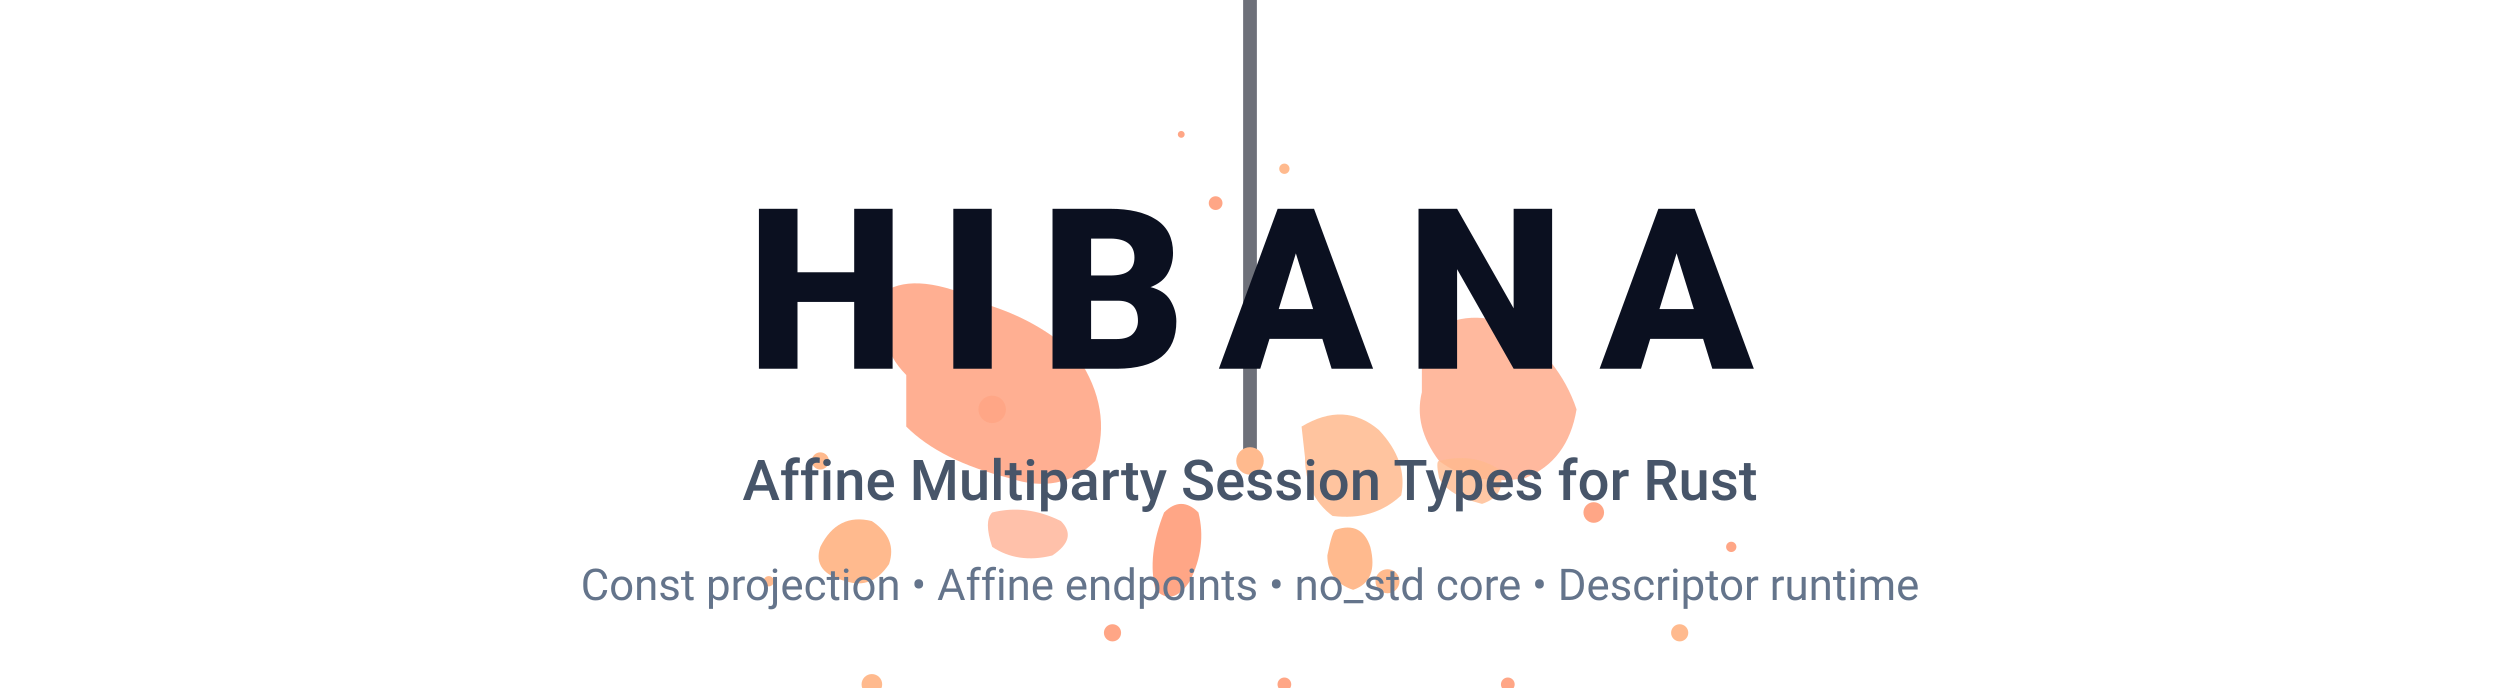
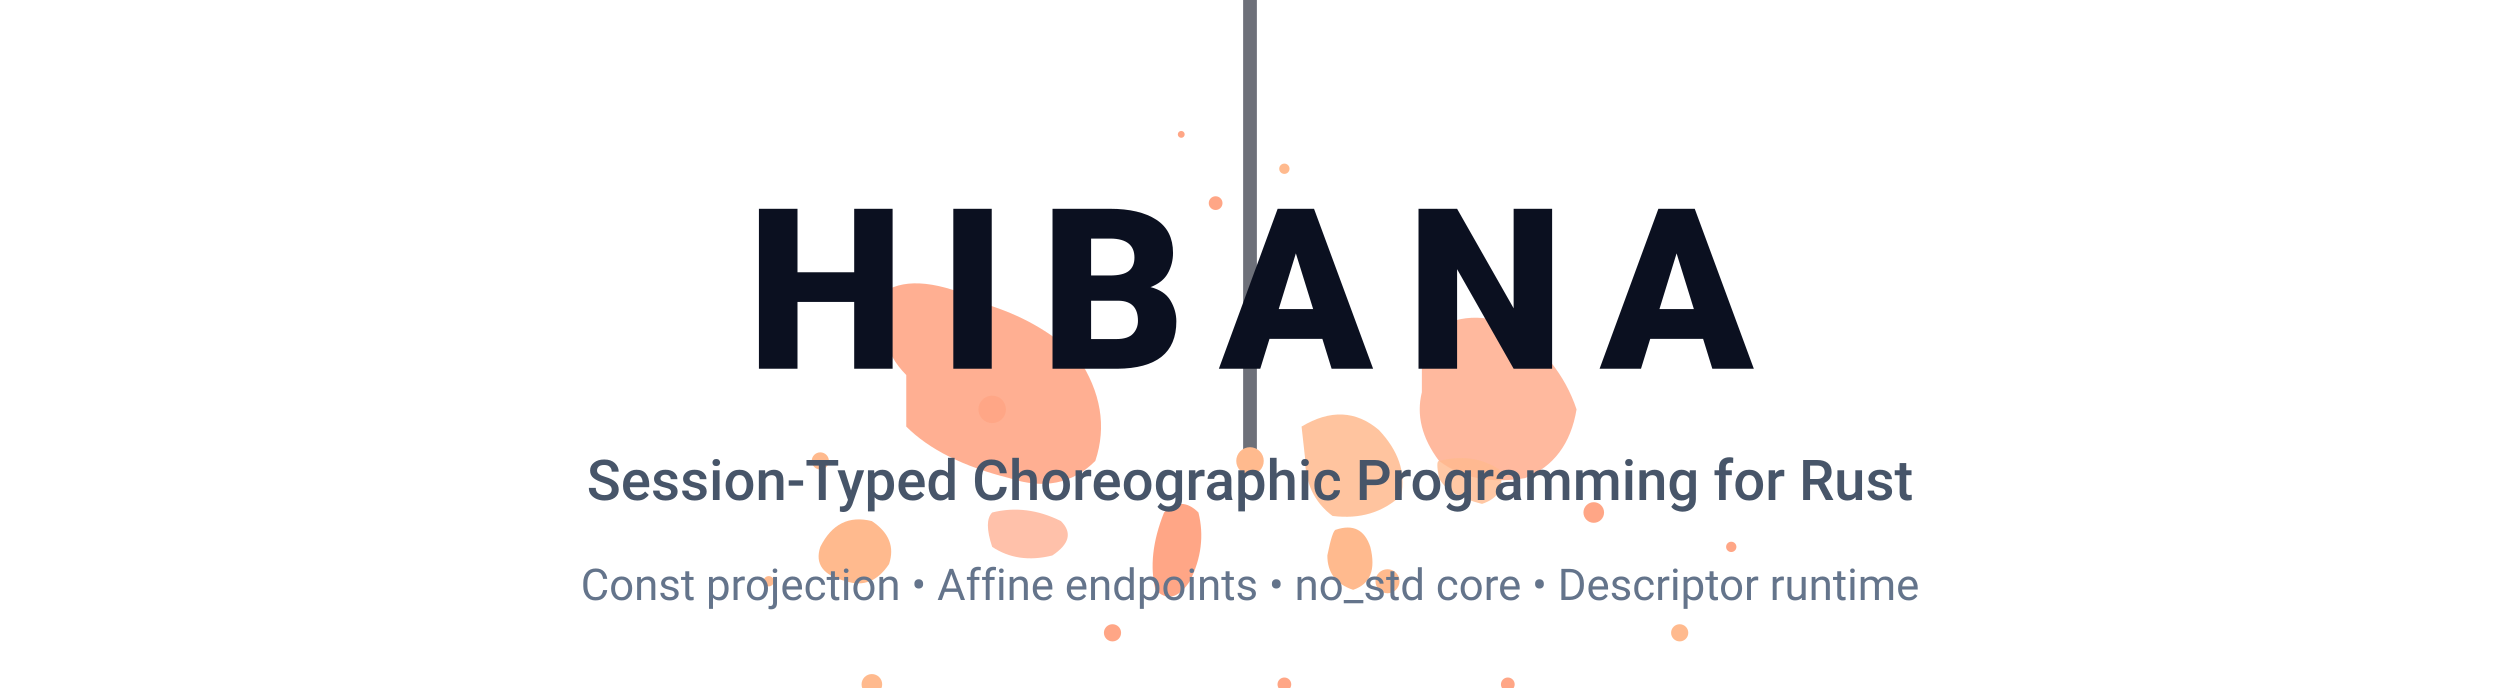
- <svg xmlns="http://www.w3.org/2000/svg" width="800" height="220" viewBox="0 0 800 220" role="img" aria-label="HIBANA - Affine Multiparty Session Types for Rust">
+ <svg xmlns="http://www.w3.org/2000/svg" width="800" height="220" viewBox="0 0 800 220" role="img" aria-label="HIBANA - Session-Typed Choreographic Programming for Rust">
  <defs>
    <style>
      .bg-flame {
        opacity: 0.60;
      }
      .title {
        fill: #0B1020;
        font-family: -apple-system, BlinkMacSystemFont, 'Segoe UI', 'Roboto', 'Oxygen', 'Ubuntu', 'Cantarell', sans-serif;
        font-weight: 800;
        font-size: 72px;
        letter-spacing: 0.15em;
      }
      .subtitle {
        fill: #475569;
        font-family: -apple-system, BlinkMacSystemFont, 'Segoe UI', 'Roboto', 'Oxygen', 'Ubuntu', 'Cantarell', sans-serif;
        font-weight: 500;
        font-size: 18px;
      }
      .features {
        fill: #64748b;
        font-family: -apple-system, BlinkMacSystemFont, 'Segoe UI', 'Roboto', 'Oxygen', 'Ubuntu', 'Cantarell', sans-serif;
        font-weight: 400;
        font-size: 14px;
      }
      .charcoal{ stroke:#0B1020; fill:#0B1020; }
      .flame1{ fill:#FF6B35; }
      .flame2{ fill:#FF8C42; }
      .glow-tip {
        fill: #FF8C42;
        animation: glow 2s ease-in-out infinite;
      }
      @keyframes glow {
        0%, 100% {
          fill: #FF8C42;
          filter: drop-shadow(0 0 3px #FF6B35) drop-shadow(0 0 6px #FF6B35);
        }
        50% {
          fill: #FFB366;
          filter: drop-shadow(0 0 6px #FF6B35) drop-shadow(0 0 12px #FF8C42);
        }
      }
      @media (prefers-color-scheme: dark) {
        .bg-flame {
          opacity: 0.12;
        }
        .title {
          fill: #F3F4F6;
        }
        .subtitle {
          fill: #D1D5DB;
        }
        .features {
          fill: #D1D5DB;
        }
        .charcoal {
          stroke: #F3F4F6;
          fill: #F3F4F6;
        }
        @keyframes glow {
          0%, 100% {
            fill: #FF8C42;
            filter: drop-shadow(0 0 4px #FF6B35) drop-shadow(0 0 8px #FF6B35);
          }
          50% {
            fill: #FFB366;
            filter: drop-shadow(0 0 8px #FF6B35) drop-shadow(0 0 16px #FF8C42);
          }
        }
      }
    </style>
  </defs>
  <g class="bg-flame" transform="translate(400,120) scale(0.55)">
    <g transform="translate(-400,-300)">
      <line x1="400" y1="50" x2="400" y2="350" class="charcoal" stroke-width="8" stroke-linecap="round" />
      <circle cx="400" cy="350" r="8" class="glow-tip" />
      <path d="M200 300 Q180 280 190 250 Q210 240 250 260 Q280 270 300 290 Q320 320 310 350 Q290 370 260 360 Q220 350 200 330 Z" class="flame1" opacity=".9" />
      <path d="M500 280 Q520 260 550 270 Q580 290 590 320 Q585 350 560 360 Q530 365 510 350 Q495 330 500 310 Z" class="flame1" opacity=".8" />
      <path d="M430 330 Q455 315 475 332 Q492 350 488 370 Q472 385 448 382 Q432 370 432 348 Z" class="flame2" opacity=".85" />
      <path d="M150 400 Q160 380 180 385 Q195 395 190 410 Q180 425 165 420 Q145 415 150 400 Z" class="flame2" />
      <path d="M350 380 Q360 370 370 380 Q375 400 365 420 Q355 435 345 425 Q340 405 350 380 Z" class="flame1" />
      <path d="M450 390 Q465 385 470 400 Q475 420 460 425 Q445 420 445 405 Q448 390 450 390 Z" class="flame2" />
      <circle cx="250" cy="320" r="8" class="flame1" />
      <circle cx="180" cy="480" r="6" class="flame2" />
      <circle cx="320" cy="450" r="5" class="flame1" />
      <circle cx="480" cy="420" r="7" class="flame2" />
      <circle cx="550" cy="480" r="4" class="flame1" />
      <circle cx="150" cy="350" r="5" class="flame2" />
      <circle cx="600" cy="380" r="6" class="flame1" />
      <circle cx="280" cy="500" r="4" class="flame2" />
      <circle cx="520" cy="500" r="5" class="flame1" />
      <circle cx="380" cy="520" r="3" class="flame2" />
      <circle cx="420" cy="480" r="4" class="flame1" />
      <circle cx="650" cy="450" r="5" class="flame2" />
      <circle cx="445" cy="273" r="5" class="flame2" />
      <circle cx="120" cy="420" r="3" class="flame2" />
      <circle cx="680" cy="400" r="3" class="flame1" />
      <circle cx="350" cy="530" r="2" class="flame2" />
      <circle cx="450" cy="540" r="2" class="flame1" />
      <circle cx="200" cy="520" r="3" class="flame2" />
      <circle cx="580" cy="520" r="2" class="flame1" />
      <circle cx="610" cy="540" r="2" class="flame2" />
      <path d="M250 380 Q270 375 290 385 Q300 395 285 405 Q265 410 250 400 Q245 385 250 380 Z" class="flame1" opacity=".7" />
      <path d="M510 350 Q530 345 545 355 Q550 370 535 375 Q515 370 510 360 Q508 350 510 350 Z" class="flame2" opacity=".8" />
      <circle cx="380" cy="200" r="4" class="flame1" />
      <circle cx="420" cy="180" r="3" class="flame2" />
      <circle cx="360" cy="160" r="2" class="flame1" />
    </g>
  </g>
  <g>
    <text class="title" x="400" y="118" text-anchor="middle">HIBANA</text>
-     <text class="subtitle" x="400" y="160" text-anchor="middle">Affine Multiparty Session Types for Rust</text>
+     <text class="subtitle" x="400" y="160" text-anchor="middle">Session-Typed Choreographic Programming for Rust</text>
    <text class="features" x="400" y="192" text-anchor="middle">Const projection • Affine endpoints • no_std core • Descriptor runtime</text>
  </g>
</svg>
